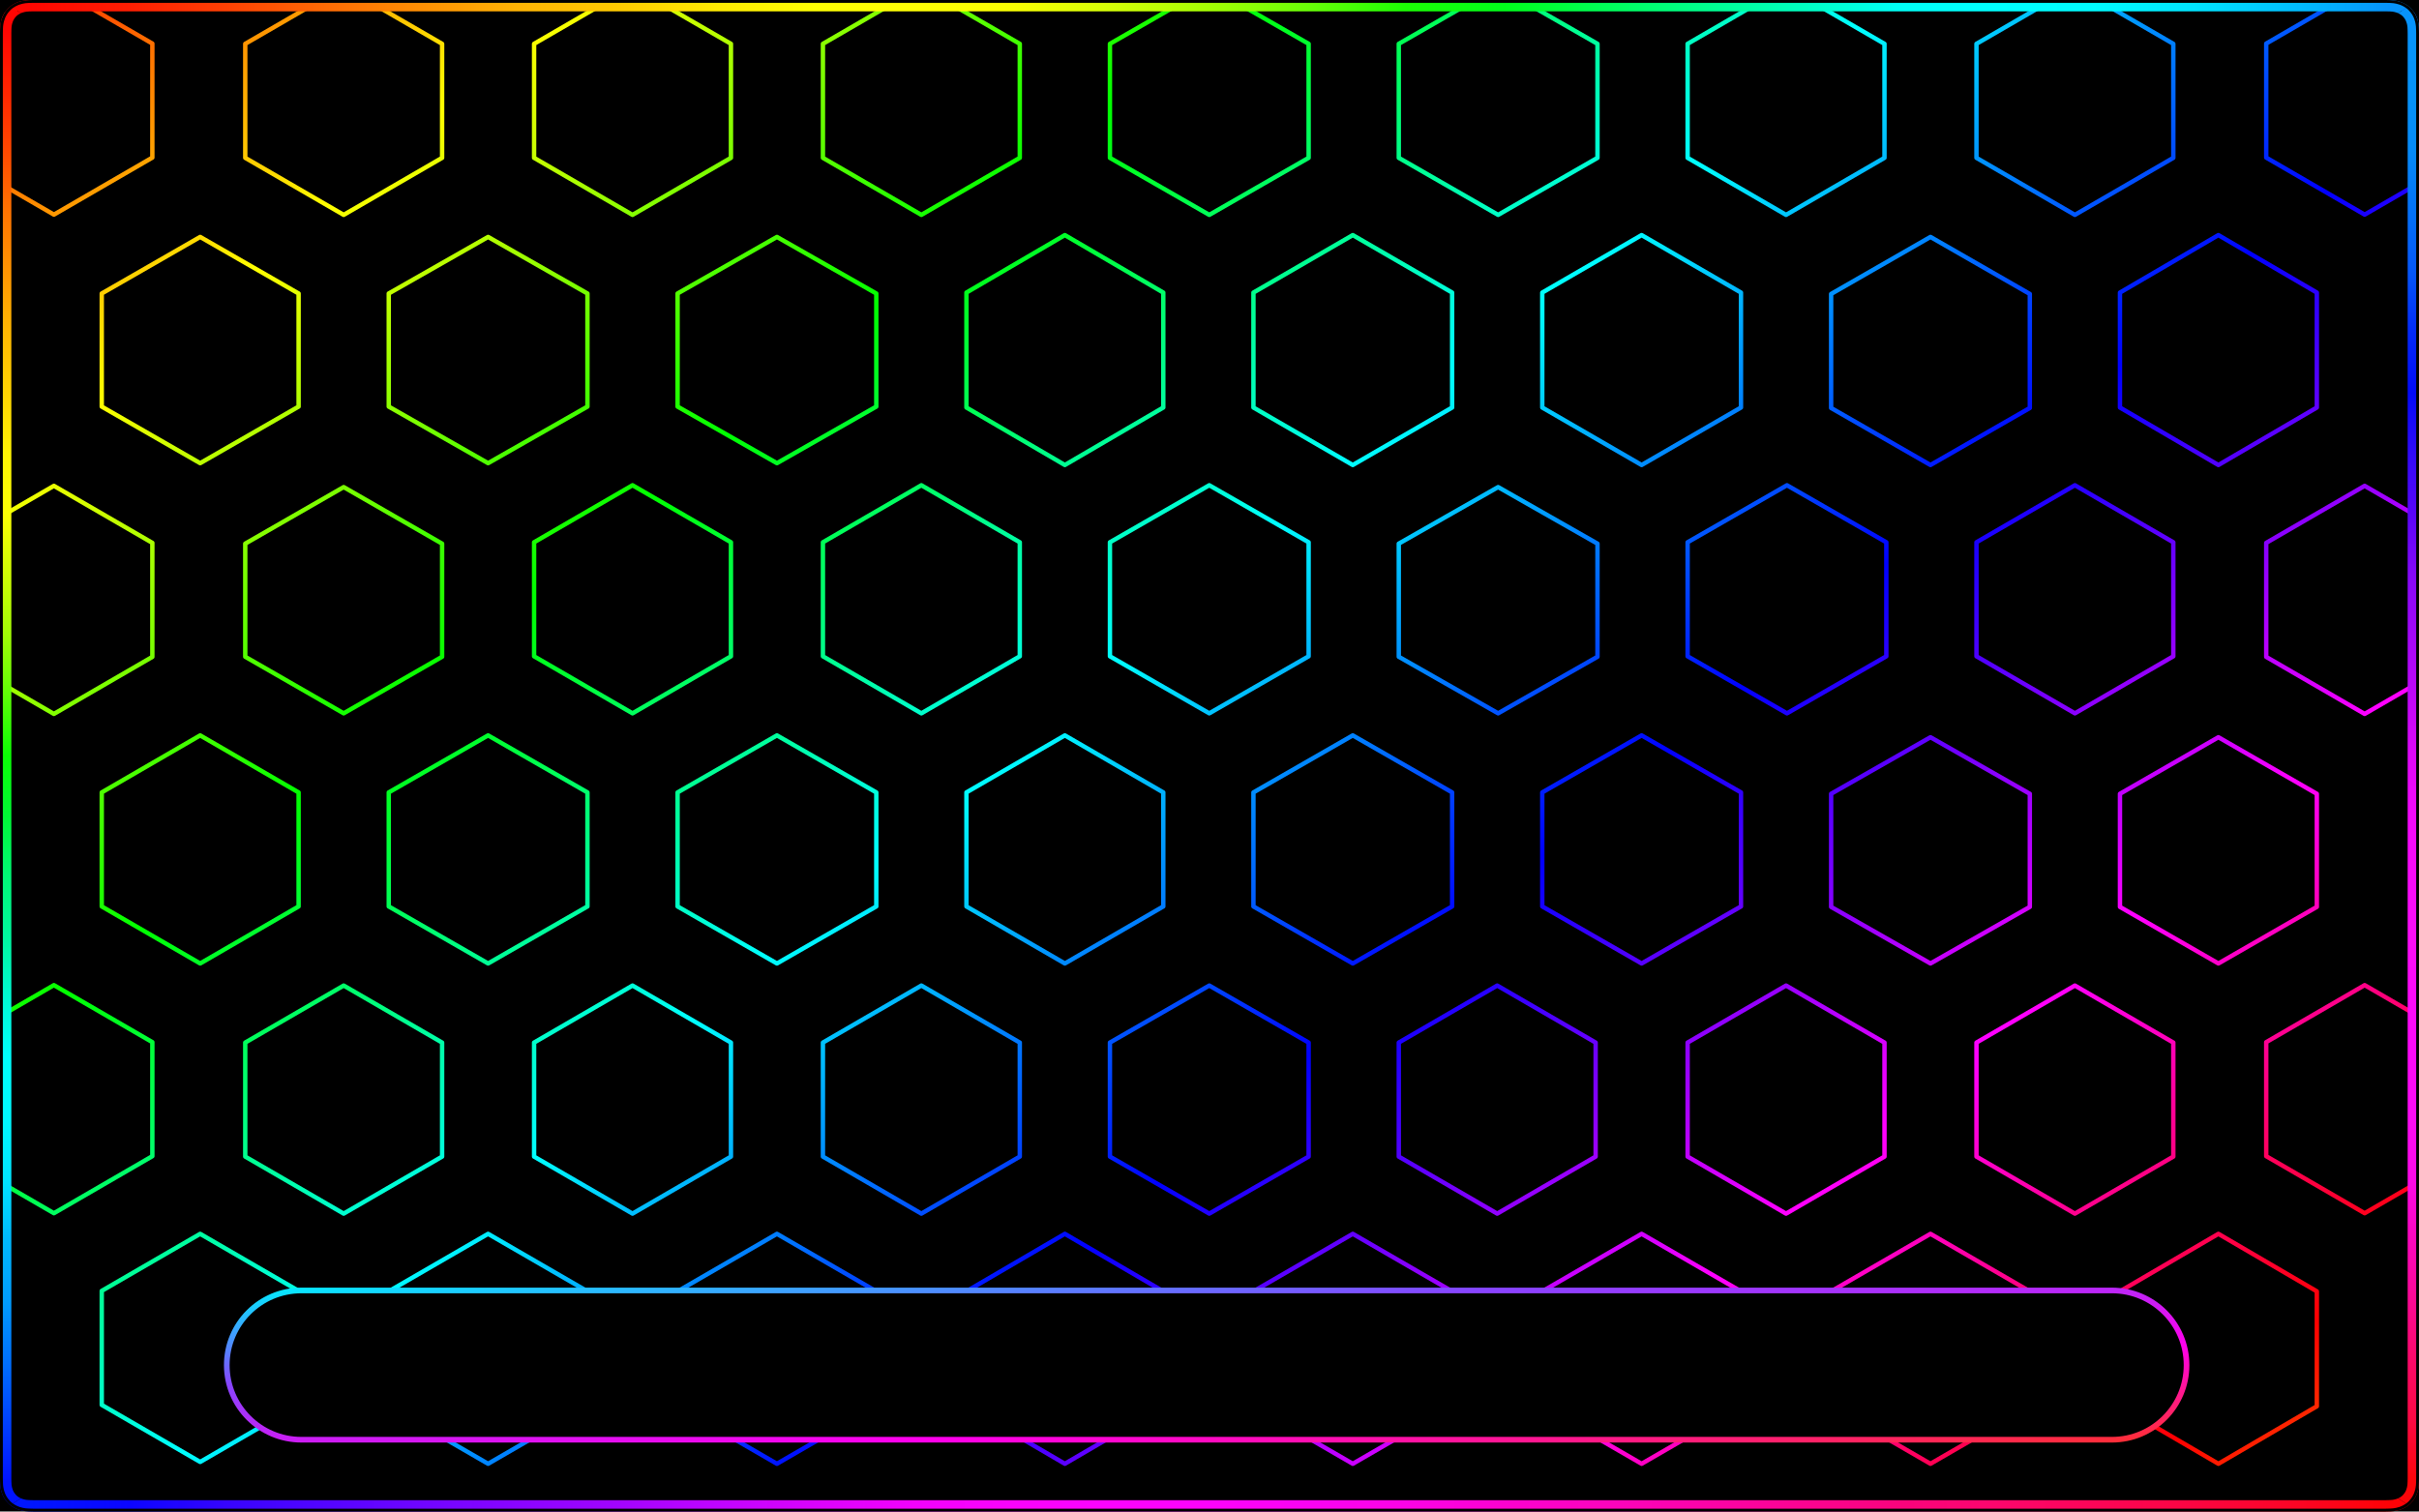
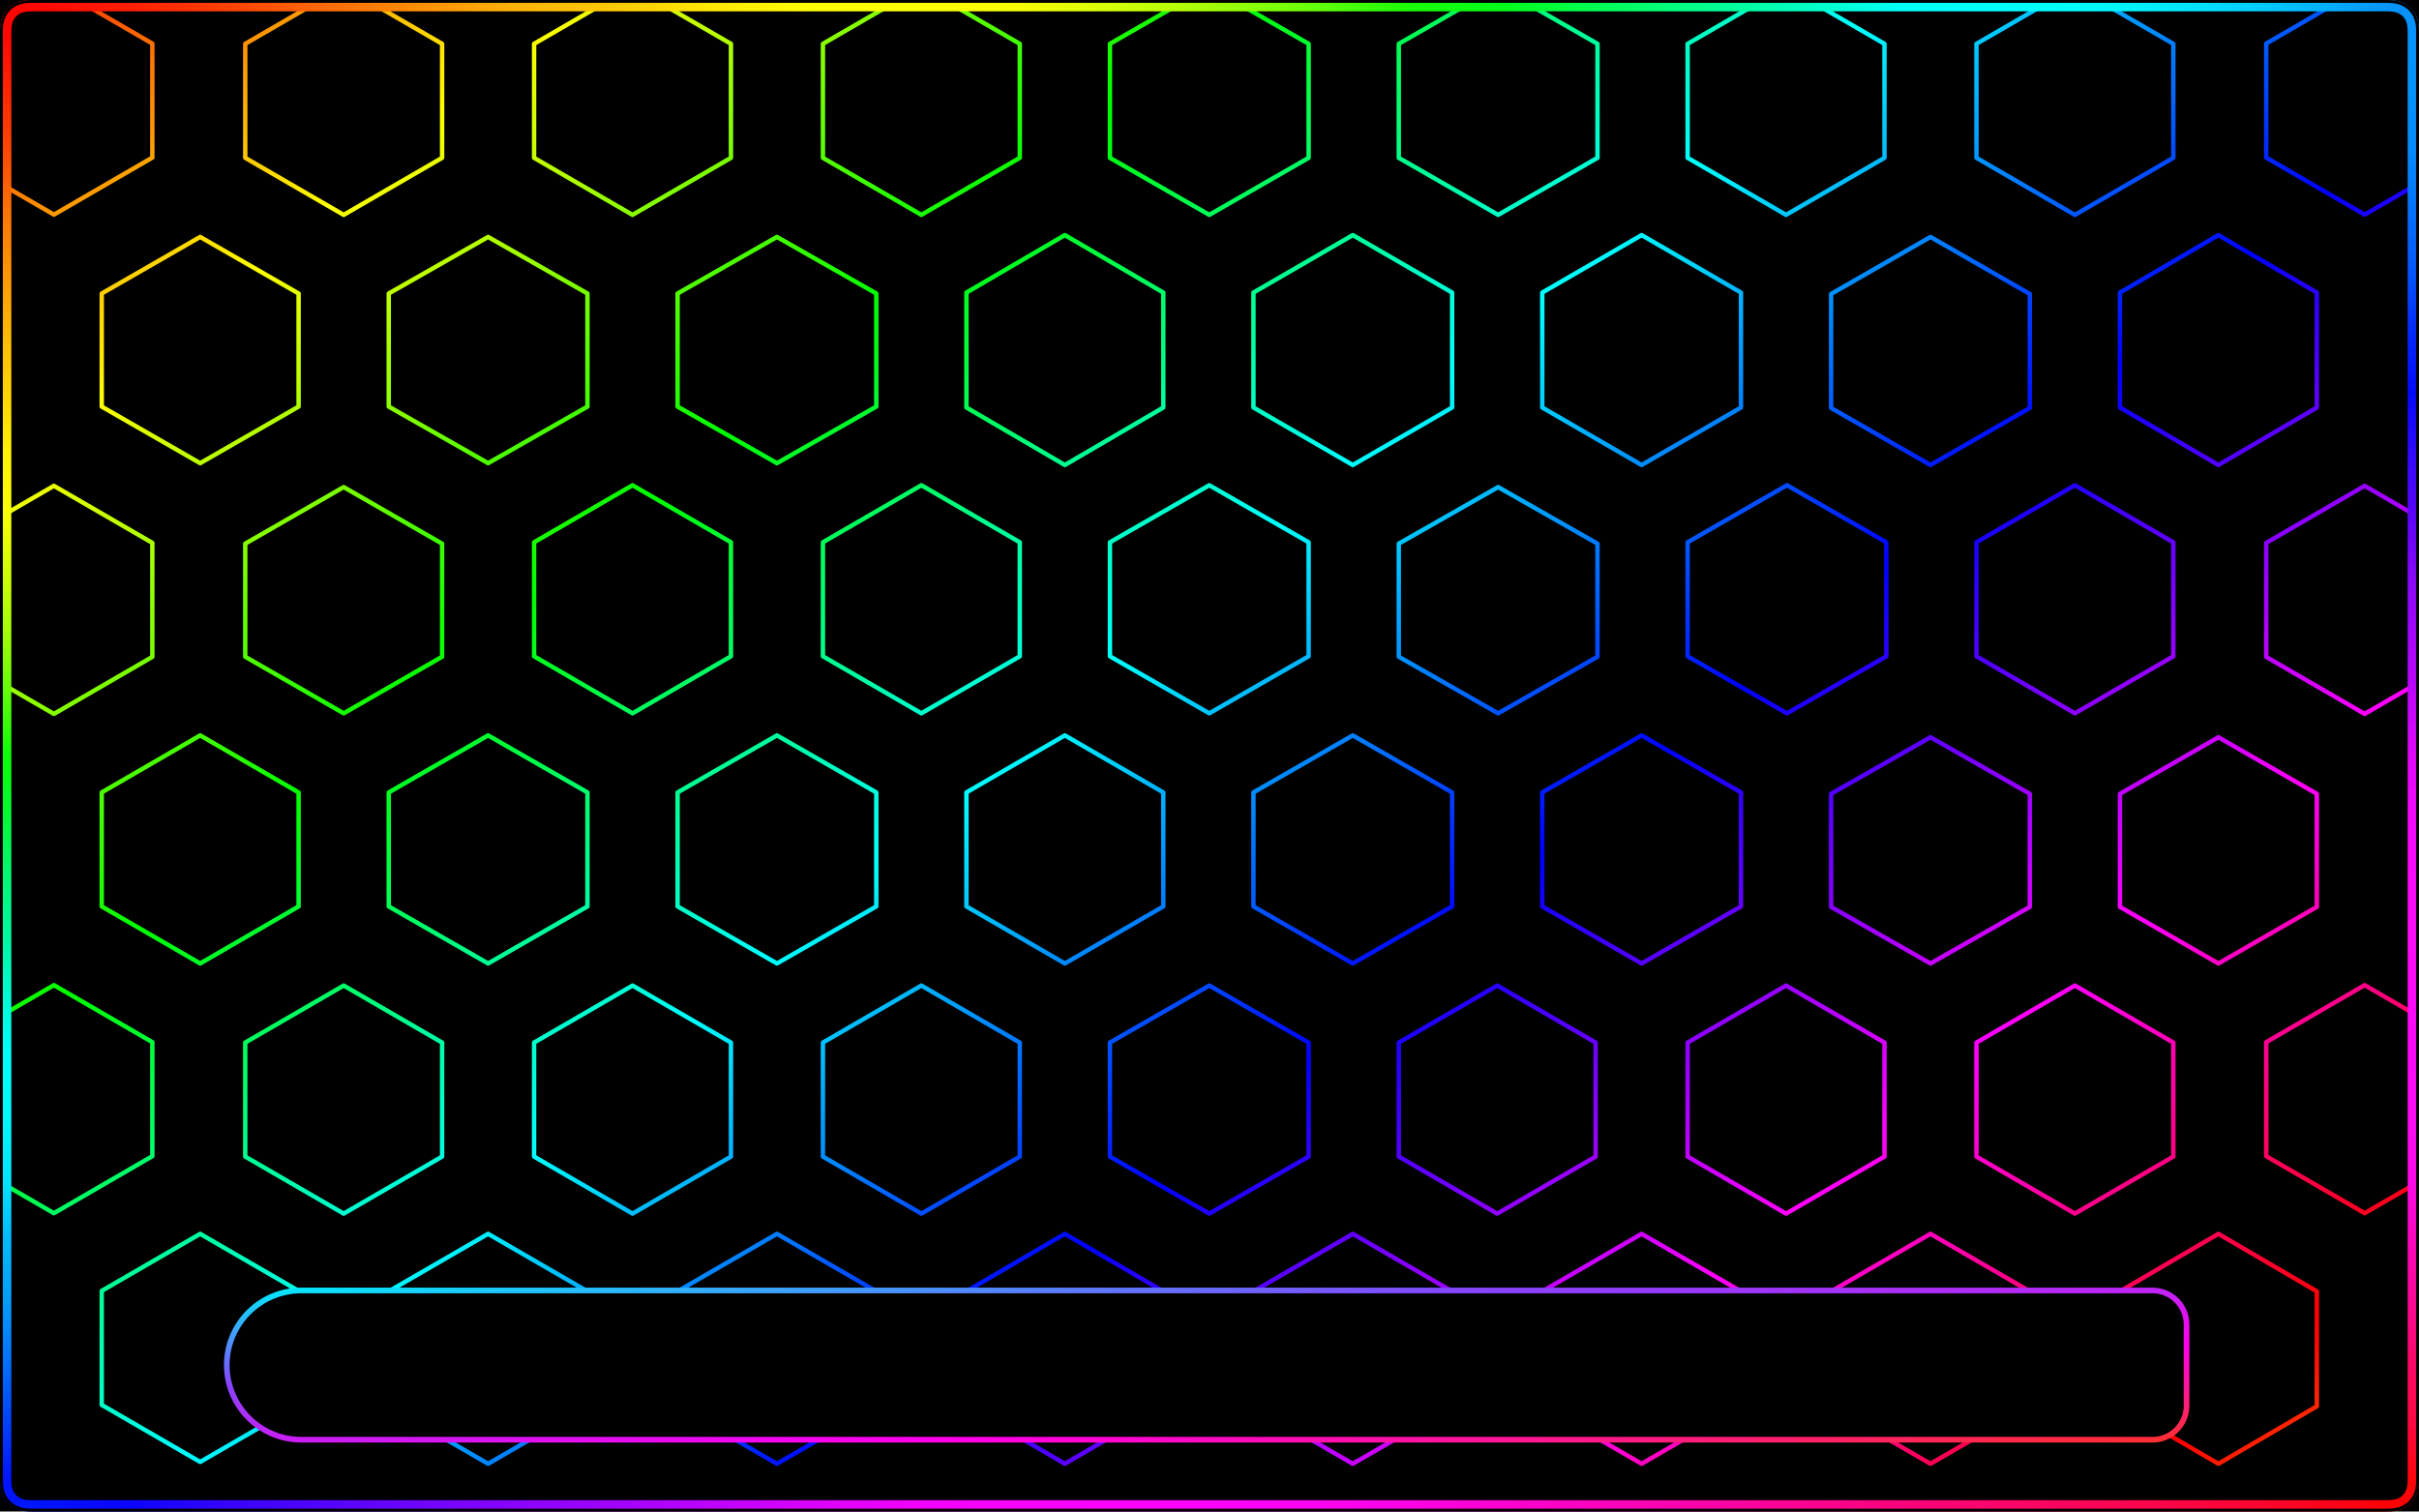
<svg xmlns="http://www.w3.org/2000/svg" xmlns:xlink="http://www.w3.org/1999/xlink" width="2560" height="1600" viewBox="0 0 2560 1600" data-frame-layout="continuous-grid">
  <defs>
    <linearGradient id="rainbow" gradientUnits="userSpaceOnUse" x1="0" y1="0" x2="1145.099" y2="1346.605">
      <stop offset="0" stop-color="#ff007e" />
      <stop offset="0.065" stop-color="#ff0000" />
      <stop offset="0.196" stop-color="#ffff00" />
      <stop offset="0.328" stop-color="#00ff00" />
      <stop offset="0.459" stop-color="#00ffff" />
      <stop offset="0.59" stop-color="#0000ff" />
      <stop offset="0.722" stop-color="#ff00ff" />
      <stop offset="0.853" stop-color="#ff0000" />
      <stop offset="0.984" stop-color="#ffff00" />
      <stop offset="1" stop-color="#e0ff00" />
    </linearGradient>
    <linearGradient id="frame-top" gradientUnits="userSpaceOnUse" x1="32" y1="32" x2="2528" y2="32">
      <stop offset="0" stop-color="#ff0601" />
      <stop offset="0.042" stop-color="#ff1e02" />
      <stop offset="0.083" stop-color="#ff4003" />
      <stop offset="0.125" stop-color="#ff6a04" />
      <stop offset="0.167" stop-color="#ff9103" />
      <stop offset="0.208" stop-color="#ffb504" />
      <stop offset="0.25" stop-color="#ffcb01" />
      <stop offset="0.292" stop-color="#ffeb02" />
      <stop offset="0.333" stop-color="#ffff03" />
      <stop offset="0.375" stop-color="#ffff05" />
      <stop offset="0.417" stop-color="#f9ff02" />
      <stop offset="0.458" stop-color="#d5ff07" />
      <stop offset="0.5" stop-color="#a4ff03" />
      <stop offset="0.542" stop-color="#69ff07" />
      <stop offset="0.583" stop-color="#1cff04" />
      <stop offset="0.625" stop-color="#00ff1b" />
      <stop offset="0.667" stop-color="#00ff57" />
      <stop offset="0.708" stop-color="#00ff8c" />
      <stop offset="0.75" stop-color="#00ffbf" />
      <stop offset="0.792" stop-color="#00fff7" />
      <stop offset="0.833" stop-color="#00ffff" />
      <stop offset="0.875" stop-color="#00fbff" />
      <stop offset="0.917" stop-color="#00e4ff" />
      <stop offset="0.958" stop-color="#00c0ff" />
      <stop offset="1" stop-color="#0693fb" />
    </linearGradient>
    <linearGradient id="frame-right" gradientUnits="userSpaceOnUse" x1="2528" y1="32" x2="2528" y2="1568">
      <stop offset="0" stop-color="#0793fb" />
      <stop offset="0.042" stop-color="#0692f8" />
      <stop offset="0.083" stop-color="#068af9" />
      <stop offset="0.125" stop-color="#0571f9" />
      <stop offset="0.167" stop-color="#0656f9" />
      <stop offset="0.208" stop-color="#042af9" />
      <stop offset="0.25" stop-color="#030af9" />
      <stop offset="0.292" stop-color="#310af9" />
      <stop offset="0.333" stop-color="#5905f8" />
      <stop offset="0.375" stop-color="#8608f9" />
      <stop offset="0.417" stop-color="#a407f9" />
      <stop offset="0.458" stop-color="#bf07f9" />
      <stop offset="0.5" stop-color="#df08f9" />
      <stop offset="0.542" stop-color="#f309fa" />
      <stop offset="0.583" stop-color="#f70bf9" />
      <stop offset="0.625" stop-color="#fa0df7" />
      <stop offset="0.667" stop-color="#fa0af6" />
      <stop offset="0.708" stop-color="#fa09f6" />
      <stop offset="0.75" stop-color="#fa0cf3" />
      <stop offset="0.792" stop-color="#fb09e7" />
      <stop offset="0.833" stop-color="#fa07be" />
      <stop offset="0.875" stop-color="#fa0995" />
      <stop offset="0.917" stop-color="#fa0969" />
      <stop offset="0.958" stop-color="#fb0943" />
      <stop offset="1" stop-color="#fc0509" />
    </linearGradient>
    <linearGradient id="frame-bottom" gradientUnits="userSpaceOnUse" x1="32" y1="1568" x2="2528" y2="1568">
      <stop offset="0" stop-color="#0016ff" />
      <stop offset="0.042" stop-color="#0b05ff" />
      <stop offset="0.083" stop-color="#3604fe" />
      <stop offset="0.125" stop-color="#5304ff" />
      <stop offset="0.167" stop-color="#7005ff" />
      <stop offset="0.208" stop-color="#8a04ff" />
      <stop offset="0.25" stop-color="#a204fe" />
      <stop offset="0.292" stop-color="#c004ff" />
      <stop offset="0.333" stop-color="#da03fc" />
      <stop offset="0.375" stop-color="#f202fc" />
      <stop offset="0.417" stop-color="#f903fd" />
      <stop offset="0.458" stop-color="#fb03fe" />
      <stop offset="0.5" stop-color="#fc03fb" />
      <stop offset="0.542" stop-color="#fa03f2" />
      <stop offset="0.583" stop-color="#fb03e6" />
      <stop offset="0.625" stop-color="#fb02cf" />
      <stop offset="0.667" stop-color="#fb04be" />
      <stop offset="0.708" stop-color="#fb03a9" />
      <stop offset="0.75" stop-color="#fb0392" />
      <stop offset="0.792" stop-color="#fa037d" />
      <stop offset="0.833" stop-color="#fc066d" />
      <stop offset="0.875" stop-color="#fc0557" />
      <stop offset="0.917" stop-color="#fd0541" />
      <stop offset="0.958" stop-color="#fd0526" />
      <stop offset="1" stop-color="#fe0206" />
    </linearGradient>
    <linearGradient id="frame-left" gradientUnits="userSpaceOnUse" x1="32" y1="32" x2="32" y2="1568">
      <stop offset="0" stop-color="#ff0502" />
      <stop offset="0.042" stop-color="#ff2500" />
      <stop offset="0.083" stop-color="#ff4800" />
      <stop offset="0.125" stop-color="#ff7301" />
      <stop offset="0.167" stop-color="#ff9602" />
      <stop offset="0.208" stop-color="#ffb802" />
      <stop offset="0.25" stop-color="#ffd402" />
      <stop offset="0.292" stop-color="#fff404" />
      <stop offset="0.333" stop-color="#fbff05" />
      <stop offset="0.375" stop-color="#cffd05" />
      <stop offset="0.417" stop-color="#a1fc06" />
      <stop offset="0.458" stop-color="#5ffd06" />
      <stop offset="0.5" stop-color="#0bfe04" />
      <stop offset="0.542" stop-color="#00f936" />
      <stop offset="0.583" stop-color="#00f776" />
      <stop offset="0.625" stop-color="#00f79f" />
      <stop offset="0.667" stop-color="#00fad5" />
      <stop offset="0.708" stop-color="#00fefd" />
      <stop offset="0.75" stop-color="#00f8ff" />
      <stop offset="0.792" stop-color="#00e4ff" />
      <stop offset="0.833" stop-color="#00b9fd" />
      <stop offset="0.875" stop-color="#019dfd" />
      <stop offset="0.917" stop-color="#0071fd" />
      <stop offset="0.958" stop-color="#0042fe" />
      <stop offset="1" stop-color="#0013ff" />
    </linearGradient>
    <clipPath id="rgb-frame-clip">
      <path id="tablet-display-shape" d="M 35 0 C 32.069 0.004 28.506 0.176 26.547 0.41 C 25.484 0.537 24.538 0.727 23.385 0.98 C 22.224 1.236 20.768 1.647 19.947 1.926 C 19.016 2.243 17.359 2.863 15.93 3.598 C 14.477 4.345 13.24 5.098 11.744 6.148 C 10.553 6.985 9.526 7.924 8.527 8.93 C 7.733 9.73 7.045 10.588 6.332 11.504 C 5.116 13.065 4.085 14.753 3.217 16.52 C 2.523 17.931 2.052 19.444 1.566 20.939 C 1.353 21.598 1.159 22.263 1.012 22.939 C 0.676 24.487 0.418 25.988 0.266 27.631 C 0.038 30.078 0.058 32.881 0 35 L 0 1565 C 0.058 1567.119 0.038 1569.922 0.266 1572.369 C 0.418 1574.012 0.676 1575.513 1.012 1577.061 C 1.159 1577.737 1.353 1578.402 1.566 1579.061 C 2.052 1580.556 2.523 1582.069 3.217 1583.48 C 4.085 1585.247 5.116 1586.935 6.332 1588.496 C 7.045 1589.412 7.733 1590.27 8.527 1591.07 C 9.526 1592.076 10.553 1593.015 11.744 1593.852 C 13.24 1594.902 14.477 1595.655 15.93 1596.402 C 17.359 1597.137 19.016 1597.757 19.947 1598.074 C 20.768 1598.353 22.224 1598.764 23.385 1599.02 C 24.538 1599.273 25.484 1599.463 26.547 1599.59 C 28.506 1599.824 32.069 1599.996 35 1600 L 2525 1600 C 2527.931 1599.996 2531.494 1599.824 2533.453 1599.59 C 2534.516 1599.463 2535.462 1599.273 2536.615 1599.02 C 2537.776 1598.764 2539.232 1598.353 2540.053 1598.074 C 2540.984 1597.757 2542.642 1597.137 2544.07 1596.402 C 2545.523 1595.655 2546.76 1594.902 2548.256 1593.852 C 2549.447 1593.015 2550.474 1592.076 2551.473 1591.07 C 2552.267 1590.27 2552.955 1589.412 2553.668 1588.496 C 2554.884 1586.935 2555.915 1585.247 2556.783 1583.48 C 2557.477 1582.069 2557.95 1580.556 2558.436 1579.061 C 2558.649 1578.402 2558.841 1577.737 2558.988 1577.061 C 2559.324 1575.513 2559.582 1574.012 2559.734 1572.369 C 2559.962 1569.922 2559.941 1567.119 2560 1565 L 2560 35 C 2559.941 32.881 2559.962 30.078 2559.734 27.631 C 2559.582 25.988 2559.324 24.487 2558.988 22.939 C 2558.841 22.263 2558.649 21.598 2558.436 20.939 C 2557.95 19.444 2557.477 17.931 2556.783 16.52 C 2555.915 14.753 2554.884 13.065 2553.668 11.504 C 2552.955 10.588 2552.267 9.73 2551.473 8.93 C 2550.474 7.924 2549.447 6.985 2548.256 6.148 C 2546.76 5.098 2545.523 4.345 2544.07 3.598 C 2542.642 2.863 2540.984 2.243 2540.053 1.926 C 2539.232 1.647 2537.776 1.236 2536.615 0.98 C 2535.462 0.727 2534.516 0.537 2533.453 0.41 C 2531.494 0.176 2527.931 0.004 2525 0 L 35 0 z" />
    </clipPath>
    <clipPath id="tablet-top-clip">
      <polygon points="0,0 2560,0 1280,800" />
    </clipPath>
    <clipPath id="tablet-right-clip">
      <polygon points="2560,0 2560,1600 1280,800" />
    </clipPath>
    <clipPath id="tablet-bottom-clip">
      <polygon points="2560,1600 0,1600 1280,800" />
    </clipPath>
    <clipPath id="tablet-left-clip">
      <polygon points="0,1600 0,0 1280,800" />
    </clipPath>
    <linearGradient id="home-outline" x1="0%" y1="0%" x2="100%" y2="100%">
      <stop offset="0" stop-color="#00efff" />
      <stop offset=".32" stop-color="#8844ff" />
      <stop offset=".68" stop-color="#ff00ec" />
      <stop offset="1" stop-color="#ff3030" />
    </linearGradient>
  </defs>
  <rect width="2560" height="1600" fill="#000" />
  <g clip-path="url(#rgb-frame-clip)">
    <g transform="translate(59 59) scale(1.947 1.947) translate(-0 -246.486)">
      <path d="M-1,208.867L52.5,239.867L52.5,301.867L-1,332.867L-54.5,301.867L-54.5,239.867ZM156.5,209L210,240L210,302L156.5,333L103,302L103,240ZM313.5,209L367,240L367,302L313.5,333L260,302L260,240ZM470.5,209L524,240L524,302L470.5,333L417,302L417,240ZM627,209L681,240L681,302L627,333L573,302L573,240ZM784,209L838,240L838,302L784,333L730,302L730,240ZM940.5,209L994,240L994,302L940.5,333L887,302L887,240ZM1097.5,209L1151,240L1151,302L1097.5,333L1044,302L1044,240ZM1255,208.867L1308.5,239.867L1308.5,301.867L1255,332.867L1201.5,301.867L1201.5,239.867ZM78.5,345L132,375.75L132,437.25L78.5,468L25,437.25L25,375.75ZM235,345L289,375.75L289,437.25L235,468L181,437.25L181,375.75ZM392,345L446,375.75L446,437.25L392,468L338,437.25L338,375.75ZM548.5,344L602,375.25L602,437.75L548.5,469L495,437.75L495,375.25ZM705,344L759,375.25L759,437.75L705,469L651,437.75L651,375.25ZM862,344L916,375.25L916,437.75L862,469L808,437.75L808,375.25ZM1019,345L1073,376L1073,438L1019,469L965,438L965,376ZM1175.5,344L1229,375.25L1229,437.75L1175.5,469L1122,437.75L1122,375.25ZM-1,480.321L52.5,511.321L52.5,573.321L-1,604.321L-54.5,573.321L-54.5,511.321ZM156.5,481L210,511.75L210,573.25L156.5,604L103,573.25L103,511.75ZM313.5,480L367,511L367,573L313.5,604L260,573L260,511ZM470.5,480L524,511L524,573L470.5,604L417,573L417,511ZM627,480L681,511L681,573L627,604L573,573L573,511ZM784,481L838,511.75L838,573.25L784,604L730,573.25L730,511.75ZM941,480L995,511L995,573L941,604L887,573L887,511ZM1097.5,480L1151,511L1151,573L1097.5,604L1044,573L1044,511ZM1255,480.321L1308.5,511.321L1308.5,573.321L1255,604.321L1201.5,573.321L1201.5,511.321ZM78.5,616L132,647L132,709L78.5,740L25,709L25,647ZM235,616L289,647L289,709L235,740L181,709L181,647ZM392,616L446,647L446,709L392,740L338,709L338,647ZM548.5,616L602,647L602,709L548.5,740L495,709L495,647ZM705,616L759,647L759,709L705,740L651,709L651,647ZM862,616L916,647L916,709L862,740L808,709L808,647ZM1019,617L1073,647.75L1073,709.25L1019,740L965,709.25L965,647.75ZM1175.5,617L1229,647.75L1229,709.25L1175.5,740L1122,709.25L1122,647.75ZM-1,751.774L52.5,782.774L52.5,844.774L-1,875.774L-54.5,844.774L-54.5,782.774ZM156.5,752L210,783L210,845L156.5,876L103,845L103,783ZM313.5,752L367,783L367,845L313.5,876L260,845L260,783ZM470.5,752L524,783L524,845L470.5,876L417,845L417,783ZM627,752L681,783L681,845L627,876L573,845L573,783ZM783.5,752L837,783L837,845L783.5,876L730,845L730,783ZM940.5,752L994,783L994,845L940.5,876L887,845L887,783ZM1097.5,752L1151,783L1151,845L1097.5,876L1044,845L1044,783ZM1255,751.774L1308.5,782.774L1308.5,844.774L1255,875.774L1201.5,844.774L1201.5,782.774ZM78.5,887L132,918L132,980L78.5,1011L25,980L25,918ZM235,887L289,918.25L289,980.75L235,1012L181,980.75L181,918.25ZM392,887L446,918.25L446,980.75L392,1012L338,980.75L338,918.25ZM548.5,887L602,918.25L602,980.75L548.5,1012L495,980.75L495,918.25ZM705,887L759,918.25L759,980.75L705,1012L651,980.75L651,918.25ZM862,887L916,918.25L916,980.75L862,1012L808,980.75L808,918.25ZM1019,887L1073,918.25L1073,980.75L1019,1012L965,980.75L965,918.25ZM1175.5,887L1229,918.25L1229,980.75L1175.5,1012L1122,980.75L1122,918.25Z" fill="none" stroke="url(#rainbow)" stroke-width="2.4" stroke-linejoin="round" />
    </g>
  </g>
  <g id="tablet-frame" clip-path="url(#rgb-frame-clip)" fill="none">
    <use xlink:href="#tablet-display-shape" stroke="url(#frame-top)" stroke-width="24" clip-path="url(#tablet-top-clip)" />
    <use xlink:href="#tablet-display-shape" stroke="url(#frame-right)" stroke-width="24" clip-path="url(#tablet-right-clip)" />
    <use xlink:href="#tablet-display-shape" stroke="url(#frame-bottom)" stroke-width="24" clip-path="url(#tablet-bottom-clip)" />
    <use xlink:href="#tablet-display-shape" stroke="url(#frame-left)" stroke-width="24" clip-path="url(#tablet-left-clip)" />
    <use xlink:href="#tablet-display-shape" stroke="#000" stroke-width="6" />
  </g>
-   <rect id="pixel-launcher-panel" x="240" y="1366" width="2074" height="158" rx="79" fill="#000" stroke="url(#home-outline)" stroke-width="6" />
+   <path id="pixel-launcher-panel" d="M319,1366 H2278 A36,36 0 0 1 2314,1402 V1488 A36,36 0 0 1 2278,1524 H319 A79,79 0 0 1 240,1445 V1445 A79,79 0 0 1 319,1366 Z" fill="#000" stroke="url(#home-outline)" stroke-width="6" />
</svg>
